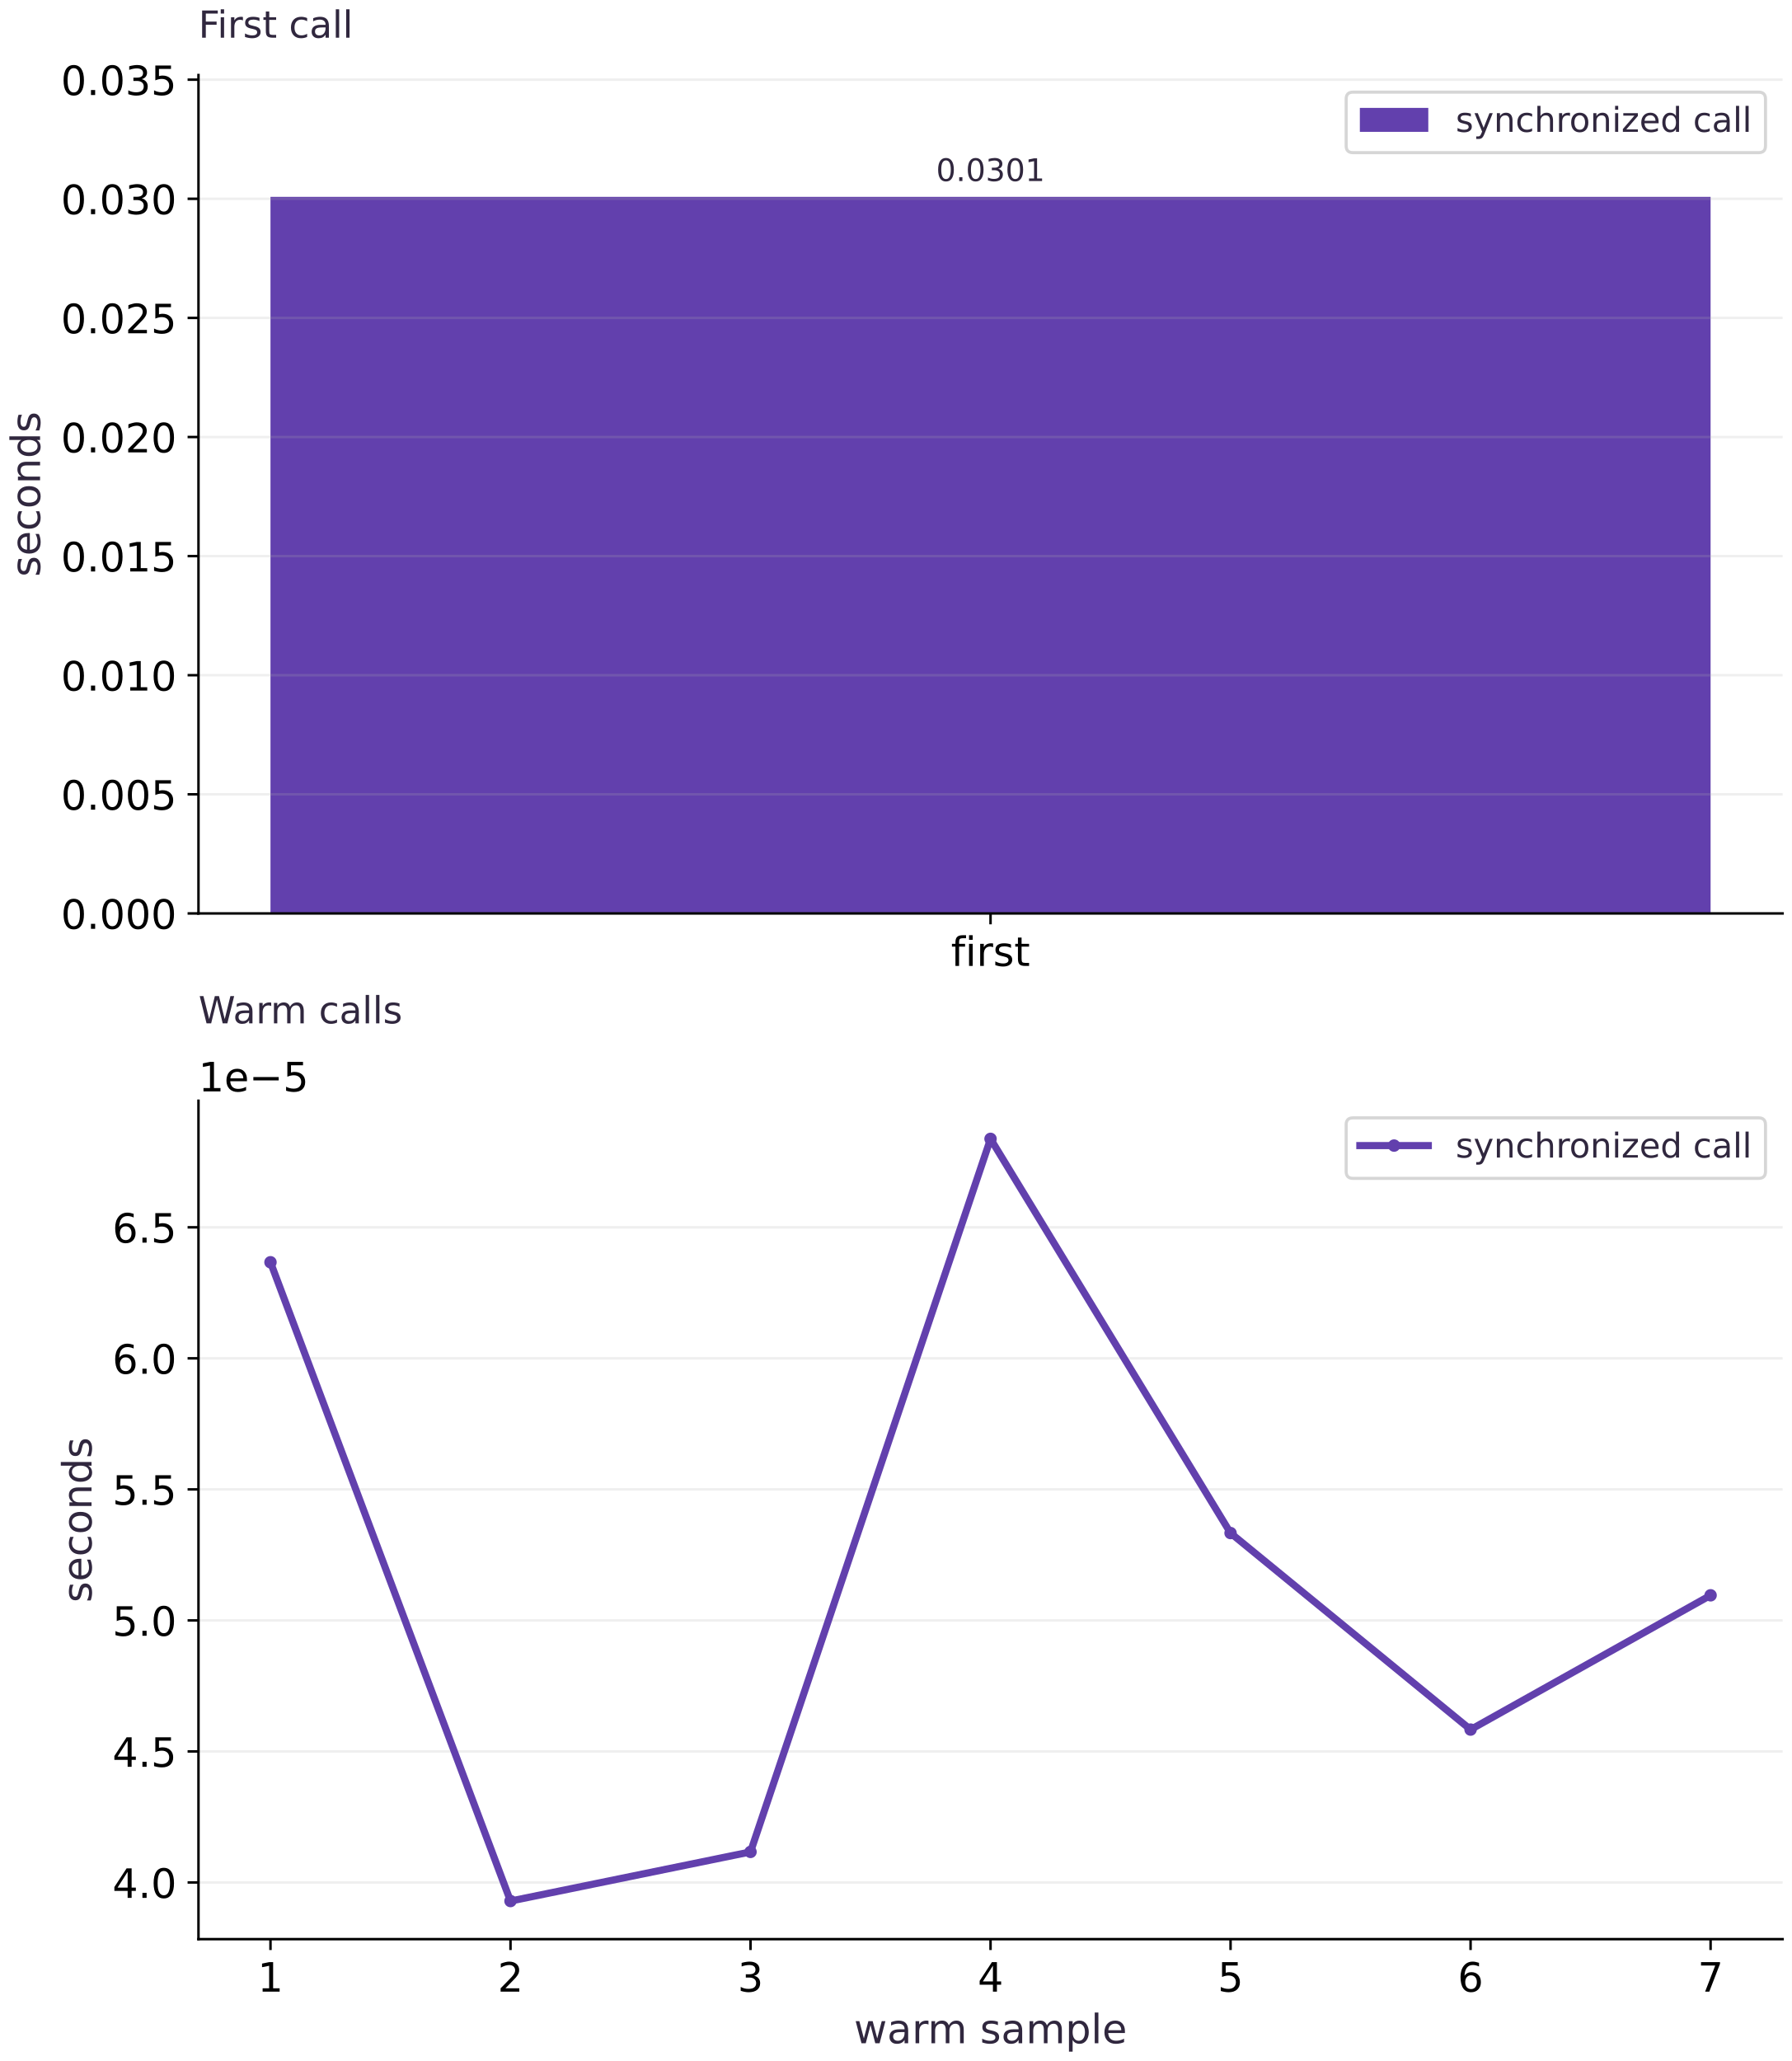
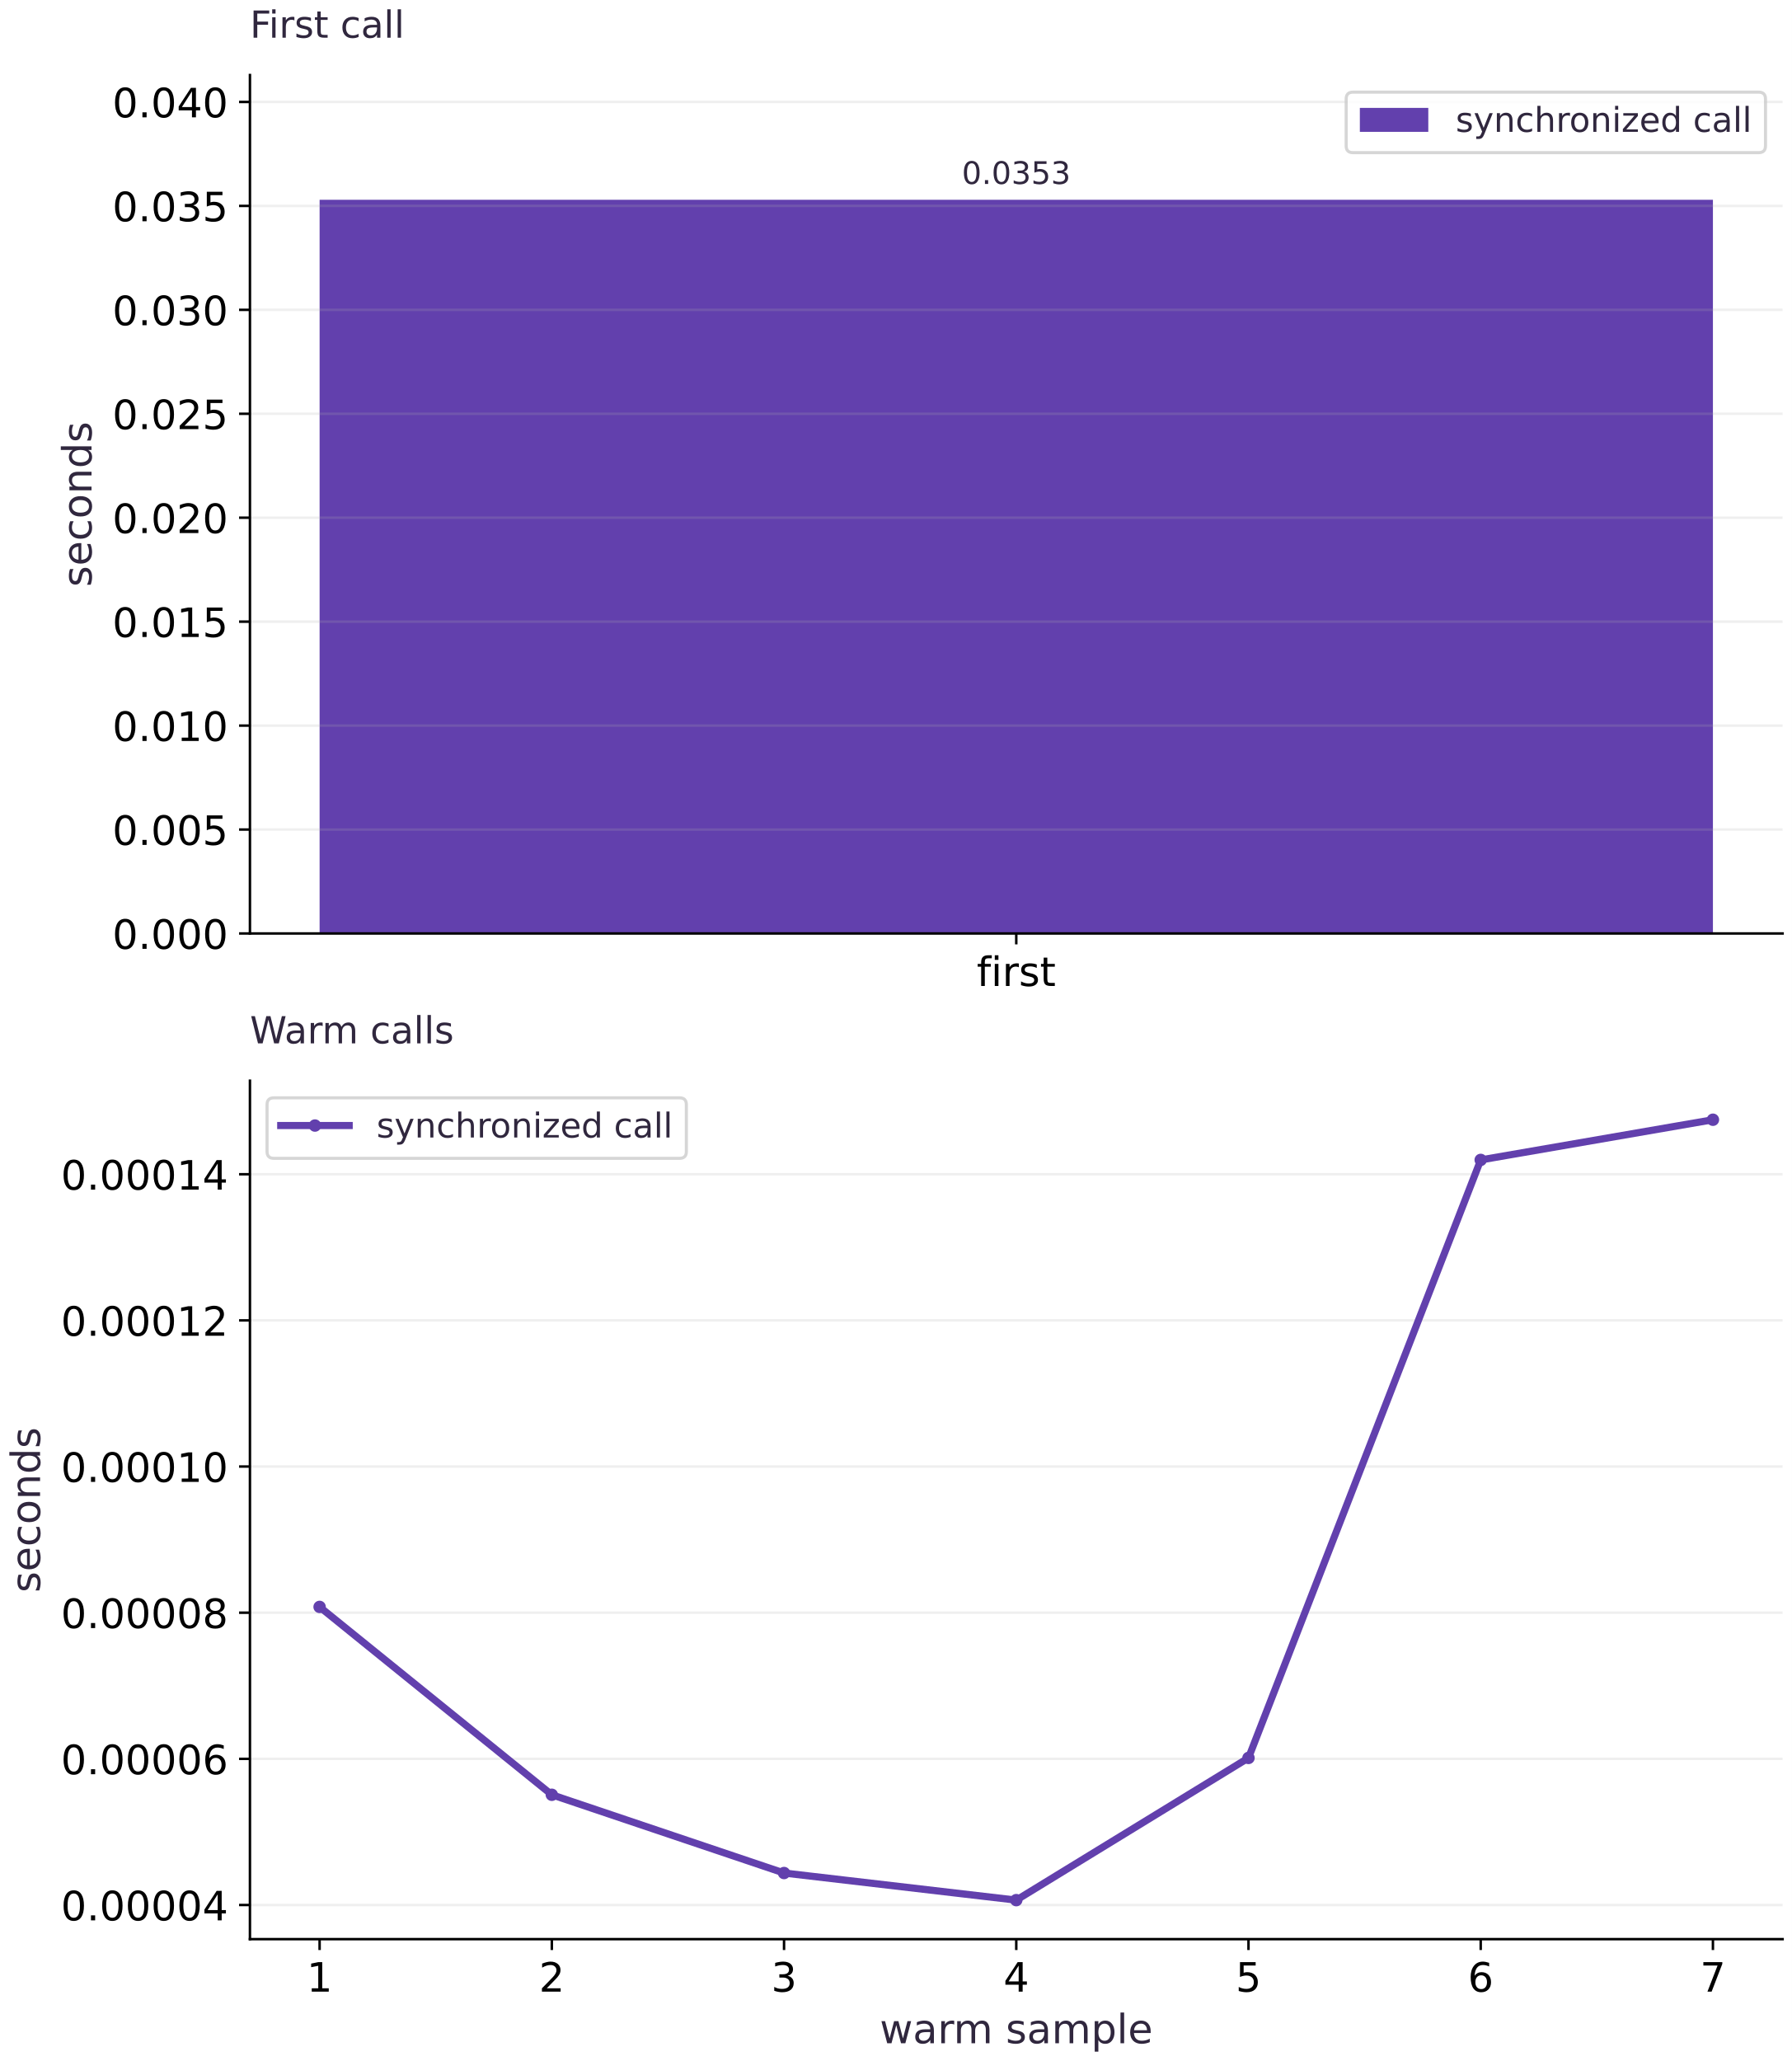
<svg xmlns="http://www.w3.org/2000/svg" xmlns:xlink="http://www.w3.org/1999/xlink" width="576pt" height="662.4pt" viewBox="0 0 576 662.4" version="1.1">
  <defs>
    <style type="text/css">*{stroke-linejoin: round; stroke-linecap: butt}</style>
  </defs>
  <g id="figure_1">
    <g id="patch_1">
      <path d="M 0 662.4 L 576 662.4 L 576 0 L 0 0 z " style="fill: #ffffff" />
    </g>
    <g id="axes_1">
      <g id="patch_2">
-         <path d="M 63.798 293.577 L 573 293.577 L 573 24.118 L 63.798 24.118 z " style="fill: #ffffff" />
+         <path d="M 80.341 300.016 L 573 300.016 L 573 24.118 L 80.341 24.118 z " style="fill: #ffffff" />
      </g>
      <g id="patch_3">
-         <path d="M 86.944 293.577 L 549.854 293.577 L 549.854 63.27 L 86.944 63.27 z " clip-path="url(#p7393f50d05)" style="fill: #6240ad" />
+         <path d="M 102.734 300.016 L 550.606 300.016 L 550.606 64.206 L 102.734 64.206 z " clip-path="url(#p1eea6fe820)" style="fill: #6240ad" />
      </g>
      <g id="matplotlib.axis_1">
        <g id="xtick_1">
          <g id="line2d_1">
            <defs>
              <path id="m041c6fa3e7" d="M 0 0 L 0 3.5 " style="stroke: #000000; stroke-width: 0.8" />
            </defs>
            <g>
-               <use xlink:href="#m041c6fa3e7" x="318.399" y="293.577" style="stroke: #000000; stroke-width: 0.8" />
+               <use xlink:href="#m041c6fa3e7" x="326.67" y="300.016" style="stroke: #000000; stroke-width: 0.8" />
            </g>
          </g>
          <g id="text_1">
-             <text style="font-size: 13px; font-family: 'DejaVu Sans'; text-anchor: middle" x="318.399" y="310.455" transform="rotate(-0 318.3991 310.4546)">first</text>
+             <text style="font-size: 13px; font-family: 'DejaVu Sans'; text-anchor: middle" x="326.67" y="316.894" transform="rotate(-0 326.6703 316.8936)">first</text>
          </g>
        </g>
      </g>
      <g id="matplotlib.axis_2">
        <g id="ytick_1">
          <g id="line2d_2">
-             <path d="M 63.798 293.577 L 573 293.577 " clip-path="url(#p7393f50d05)" style="fill: none; stroke: #b0b0b0; stroke-opacity: 0.2; stroke-width: 0.8; stroke-linecap: square" />
+             <path d="M 80.341 300.016 L 573 300.016 " clip-path="url(#p1eea6fe820)" style="fill: none; stroke: #b0b0b0; stroke-opacity: 0.2; stroke-width: 0.8; stroke-linecap: square" />
          </g>
          <g id="line2d_3">
            <defs>
              <path id="mff8e753c13" d="M 0 0 L -3.5 0 " style="stroke: #000000; stroke-width: 0.8" />
            </defs>
            <g>
-               <use xlink:href="#mff8e753c13" x="63.798" y="293.577" style="stroke: #000000; stroke-width: 0.8" />
+               <use xlink:href="#mff8e753c13" x="80.341" y="300.016" style="stroke: #000000; stroke-width: 0.8" />
            </g>
          </g>
          <g id="text_2">
-             <text style="font-size: 13px; font-family: 'DejaVu Sans'; text-anchor: end" x="56.798" y="298.516" transform="rotate(-0 56.79836 298.5157)">0.000</text>
+             <text style="font-size: 13px; font-family: 'DejaVu Sans'; text-anchor: end" x="73.341" y="304.955" transform="rotate(-0 73.34086 304.9546)">0.000</text>
          </g>
        </g>
        <g id="ytick_2">
          <g id="line2d_4">
-             <path d="M 63.798 255.295 L 573 255.295 " clip-path="url(#p7393f50d05)" style="fill: none; stroke: #b0b0b0; stroke-opacity: 0.2; stroke-width: 0.8; stroke-linecap: square" />
+             <path d="M 80.341 266.61 L 573 266.61 " clip-path="url(#p1eea6fe820)" style="fill: none; stroke: #b0b0b0; stroke-opacity: 0.2; stroke-width: 0.8; stroke-linecap: square" />
          </g>
          <g id="line2d_5">
            <g>
-               <use xlink:href="#mff8e753c13" x="63.798" y="255.295" style="stroke: #000000; stroke-width: 0.8" />
+               <use xlink:href="#mff8e753c13" x="80.341" y="266.61" style="stroke: #000000; stroke-width: 0.8" />
            </g>
          </g>
          <g id="text_3">
-             <text style="font-size: 13px; font-family: 'DejaVu Sans'; text-anchor: end" x="56.798" y="260.234" transform="rotate(-0 56.79836 260.2345)">0.005</text>
+             <text style="font-size: 13px; font-family: 'DejaVu Sans'; text-anchor: end" x="73.341" y="271.549" transform="rotate(-0 73.34086 271.5486)">0.005</text>
          </g>
        </g>
        <g id="ytick_3">
          <g id="line2d_6">
-             <path d="M 63.798 217.014 L 573 217.014 " clip-path="url(#p7393f50d05)" style="fill: none; stroke: #b0b0b0; stroke-opacity: 0.2; stroke-width: 0.8; stroke-linecap: square" />
+             <path d="M 80.341 233.204 L 573 233.204 " clip-path="url(#p1eea6fe820)" style="fill: none; stroke: #b0b0b0; stroke-opacity: 0.2; stroke-width: 0.8; stroke-linecap: square" />
          </g>
          <g id="line2d_7">
            <g>
-               <use xlink:href="#mff8e753c13" x="63.798" y="217.014" style="stroke: #000000; stroke-width: 0.8" />
+               <use xlink:href="#mff8e753c13" x="80.341" y="233.204" style="stroke: #000000; stroke-width: 0.8" />
            </g>
          </g>
          <g id="text_4">
-             <text style="font-size: 13px; font-family: 'DejaVu Sans'; text-anchor: end" x="56.798" y="221.953" transform="rotate(-0 56.79836 221.9533)">0.010</text>
+             <text style="font-size: 13px; font-family: 'DejaVu Sans'; text-anchor: end" x="73.341" y="238.143" transform="rotate(-0 73.34086 238.1426)">0.010</text>
          </g>
        </g>
        <g id="ytick_4">
          <g id="line2d_8">
-             <path d="M 63.798 178.733 L 573 178.733 " clip-path="url(#p7393f50d05)" style="fill: none; stroke: #b0b0b0; stroke-opacity: 0.2; stroke-width: 0.8; stroke-linecap: square" />
+             <path d="M 80.341 199.798 L 573 199.798 " clip-path="url(#p1eea6fe820)" style="fill: none; stroke: #b0b0b0; stroke-opacity: 0.2; stroke-width: 0.8; stroke-linecap: square" />
          </g>
          <g id="line2d_9">
            <g>
-               <use xlink:href="#mff8e753c13" x="63.798" y="178.733" style="stroke: #000000; stroke-width: 0.8" />
+               <use xlink:href="#mff8e753c13" x="80.341" y="199.798" style="stroke: #000000; stroke-width: 0.8" />
            </g>
          </g>
          <g id="text_5">
-             <text style="font-size: 13px; font-family: 'DejaVu Sans'; text-anchor: end" x="56.798" y="183.672" transform="rotate(-0 56.79836 183.6721)">0.015</text>
+             <text style="font-size: 13px; font-family: 'DejaVu Sans'; text-anchor: end" x="73.341" y="204.737" transform="rotate(-0 73.34086 204.7366)">0.015</text>
          </g>
        </g>
        <g id="ytick_5">
          <g id="line2d_10">
-             <path d="M 63.798 140.452 L 573 140.452 " clip-path="url(#p7393f50d05)" style="fill: none; stroke: #b0b0b0; stroke-opacity: 0.2; stroke-width: 0.8; stroke-linecap: square" />
+             <path d="M 80.341 166.392 L 573 166.392 " clip-path="url(#p1eea6fe820)" style="fill: none; stroke: #b0b0b0; stroke-opacity: 0.2; stroke-width: 0.8; stroke-linecap: square" />
          </g>
          <g id="line2d_11">
            <g>
-               <use xlink:href="#mff8e753c13" x="63.798" y="140.452" style="stroke: #000000; stroke-width: 0.8" />
+               <use xlink:href="#mff8e753c13" x="80.341" y="166.392" style="stroke: #000000; stroke-width: 0.8" />
            </g>
          </g>
          <g id="text_6">
-             <text style="font-size: 13px; font-family: 'DejaVu Sans'; text-anchor: end" x="56.798" y="145.391" transform="rotate(-0 56.79836 145.391)">0.020</text>
+             <text style="font-size: 13px; font-family: 'DejaVu Sans'; text-anchor: end" x="73.341" y="171.331" transform="rotate(-0 73.34086 171.3306)">0.020</text>
          </g>
        </g>
        <g id="ytick_6">
          <g id="line2d_12">
-             <path d="M 63.798 102.171 L 573 102.171 " clip-path="url(#p7393f50d05)" style="fill: none; stroke: #b0b0b0; stroke-opacity: 0.2; stroke-width: 0.8; stroke-linecap: square" />
+             <path d="M 80.341 132.986 L 573 132.986 " clip-path="url(#p1eea6fe820)" style="fill: none; stroke: #b0b0b0; stroke-opacity: 0.2; stroke-width: 0.8; stroke-linecap: square" />
          </g>
          <g id="line2d_13">
            <g>
-               <use xlink:href="#mff8e753c13" x="63.798" y="102.171" style="stroke: #000000; stroke-width: 0.8" />
+               <use xlink:href="#mff8e753c13" x="80.341" y="132.986" style="stroke: #000000; stroke-width: 0.8" />
            </g>
          </g>
          <g id="text_7">
-             <text style="font-size: 13px; font-family: 'DejaVu Sans'; text-anchor: end" x="56.798" y="107.11" transform="rotate(-0 56.79836 107.1098)">0.025</text>
+             <text style="font-size: 13px; font-family: 'DejaVu Sans'; text-anchor: end" x="73.341" y="137.925" transform="rotate(-0 73.34086 137.9246)">0.025</text>
          </g>
        </g>
        <g id="ytick_7">
          <g id="line2d_14">
-             <path d="M 63.798 63.89 L 573 63.89 " clip-path="url(#p7393f50d05)" style="fill: none; stroke: #b0b0b0; stroke-opacity: 0.2; stroke-width: 0.8; stroke-linecap: square" />
+             <path d="M 80.341 99.58 L 573 99.58 " clip-path="url(#p1eea6fe820)" style="fill: none; stroke: #b0b0b0; stroke-opacity: 0.2; stroke-width: 0.8; stroke-linecap: square" />
          </g>
          <g id="line2d_15">
            <g>
-               <use xlink:href="#mff8e753c13" x="63.798" y="63.89" style="stroke: #000000; stroke-width: 0.8" />
+               <use xlink:href="#mff8e753c13" x="80.341" y="99.58" style="stroke: #000000; stroke-width: 0.8" />
            </g>
          </g>
          <g id="text_8">
-             <text style="font-size: 13px; font-family: 'DejaVu Sans'; text-anchor: end" x="56.798" y="68.829" transform="rotate(-0 56.79836 68.82861)">0.030</text>
+             <text style="font-size: 13px; font-family: 'DejaVu Sans'; text-anchor: end" x="73.341" y="104.519" transform="rotate(-0 73.34086 104.5186)">0.030</text>
          </g>
        </g>
        <g id="ytick_8">
          <g id="line2d_16">
-             <path d="M 63.798 25.608 L 573 25.608 " clip-path="url(#p7393f50d05)" style="fill: none; stroke: #b0b0b0; stroke-opacity: 0.2; stroke-width: 0.8; stroke-linecap: square" />
+             <path d="M 80.341 66.174 L 573 66.174 " clip-path="url(#p1eea6fe820)" style="fill: none; stroke: #b0b0b0; stroke-opacity: 0.2; stroke-width: 0.8; stroke-linecap: square" />
          </g>
          <g id="line2d_17">
            <g>
-               <use xlink:href="#mff8e753c13" x="63.798" y="25.608" style="stroke: #000000; stroke-width: 0.8" />
+               <use xlink:href="#mff8e753c13" x="80.341" y="66.174" style="stroke: #000000; stroke-width: 0.8" />
            </g>
          </g>
          <g id="text_9">
-             <text style="font-size: 13px; font-family: 'DejaVu Sans'; text-anchor: end" x="56.798" y="30.547" transform="rotate(-0 56.79836 30.54743)">0.035</text>
-           </g>
-         </g>
-         <g id="text_10">
-           <text style="font-size: 13px; font-family: 'DejaVu Sans'; text-anchor: middle; fill: #30273e" x="12.878" y="158.848" transform="rotate(-90 12.87821 158.8475)">seconds</text>
+             <text style="font-size: 13px; font-family: 'DejaVu Sans'; text-anchor: end" x="73.341" y="71.113" transform="rotate(-0 73.34086 71.11261)">0.035</text>
+           </g>
+         </g>
+         <g id="ytick_9">
+           <g id="line2d_18">
+             <path d="M 80.341 32.768 L 573 32.768 " clip-path="url(#p1eea6fe820)" style="fill: none; stroke: #b0b0b0; stroke-opacity: 0.2; stroke-width: 0.8; stroke-linecap: square" />
+           </g>
+           <g id="line2d_19">
+             <g>
+               <use xlink:href="#mff8e753c13" x="80.341" y="32.768" style="stroke: #000000; stroke-width: 0.8" />
+             </g>
+           </g>
+           <g id="text_10">
+             <text style="font-size: 13px; font-family: 'DejaVu Sans'; text-anchor: end" x="73.341" y="37.707" transform="rotate(-0 73.34086 37.7066)">0.040</text>
+           </g>
+         </g>
+         <g id="text_11">
+           <text style="font-size: 13px; font-family: 'DejaVu Sans'; text-anchor: middle; fill: #30273e" x="29.421" y="162.067" transform="rotate(-90 29.42071 162.067)">seconds</text>
        </g>
      </g>
      <g id="patch_4">
-         <path d="M 63.798 293.577 L 63.798 24.118 " style="fill: none; stroke: #000000; stroke-width: 0.8; stroke-linejoin: miter; stroke-linecap: square" />
+         <path d="M 80.341 300.016 L 80.341 24.118 " style="fill: none; stroke: #000000; stroke-width: 0.8; stroke-linejoin: miter; stroke-linecap: square" />
      </g>
      <g id="patch_5">
-         <path d="M 63.798 293.577 L 573 293.577 " style="fill: none; stroke: #000000; stroke-width: 0.8; stroke-linejoin: miter; stroke-linecap: square" />
-       </g>
-       <g id="text_11">
-         <text style="font-size: 10px; font-family: 'DejaVu Sans'; text-anchor: middle; fill: #30273e" x="318.399" y="58.191" transform="rotate(-0 318.3991 58.19074)">0.0301</text>
+         <path d="M 80.341 300.016 L 573 300.016 " style="fill: none; stroke: #000000; stroke-width: 0.8; stroke-linejoin: miter; stroke-linecap: square" />
      </g>
      <g id="text_12">
-         <text style="font-size: 12px; font-family: 'DejaVu Sans'; text-anchor: start; fill: #30273e" x="63.798" y="12.118" transform="rotate(-0 63.79836 12.11837)">First call</text>
+         <text style="font-size: 10px; font-family: 'DejaVu Sans'; text-anchor: middle; fill: #30273e" x="326.67" y="59.126" transform="rotate(-0 326.6703 59.12632)">0.0353</text>
+       </g>
+       <g id="text_13">
+         <text style="font-size: 12px; font-family: 'DejaVu Sans'; text-anchor: start; fill: #30273e" x="80.341" y="12.118" transform="rotate(-0 80.34086 12.11837)">First call</text>
      </g>
      <g id="legend_1">
        <g id="patch_6">
          <path d="M 434.914 49.064 L 565.3 49.064 Q 567.5 49.064 567.5 46.864 L 567.5 31.818 Q 567.5 29.618 565.3 29.618 L 434.914 29.618 Q 432.714 29.618 432.714 31.818 L 432.714 46.864 Q 432.714 49.064 434.914 49.064 z " style="fill: #ffffff; opacity: 0.8; stroke: #cccccc; stroke-linejoin: miter" />
        </g>
        <g id="patch_7">
          <path d="M 437.114 42.377 L 459.114 42.377 L 459.114 34.677 L 437.114 34.677 z " style="fill: #6240ad" />
        </g>
-         <g id="text_13">
+         <g id="text_14">
          <text style="font-size: 11px; font-family: 'DejaVu Sans'; text-anchor: start; fill: #30273e" x="467.914" y="42.377" transform="rotate(-0 467.9137 42.37665)">synchronized call</text>
        </g>
      </g>
    </g>
    <g id="axes_2">
      <g id="patch_8">
-         <path d="M 63.798 623.237 L 573 623.237 L 573 353.778 L 63.798 353.778 z " style="fill: #ffffff" />
+         <path d="M 80.341 623.237 L 573 623.237 L 573 347.339 L 80.341 347.339 z " style="fill: #ffffff" />
      </g>
      <g id="matplotlib.axis_3">
        <g id="xtick_2">
-           <g id="line2d_18">
-             <g>
-               <use xlink:href="#m041c6fa3e7" x="86.944" y="623.237" style="stroke: #000000; stroke-width: 0.8" />
-             </g>
-           </g>
-           <g id="text_14">
-             <text style="font-size: 13px; font-family: 'DejaVu Sans'; text-anchor: middle" x="86.944" y="640.115" transform="rotate(-0 86.94388 640.1146)">1</text>
+           <g id="line2d_20">
+             <g>
+               <use xlink:href="#m041c6fa3e7" x="102.734" y="623.237" style="stroke: #000000; stroke-width: 0.8" />
+             </g>
+           </g>
+           <g id="text_15">
+             <text style="font-size: 13px; font-family: 'DejaVu Sans'; text-anchor: middle" x="102.734" y="640.115" transform="rotate(-0 102.7345 640.1146)">1</text>
          </g>
        </g>
        <g id="xtick_3">
-           <g id="line2d_19">
-             <g>
-               <use xlink:href="#m041c6fa3e7" x="164.096" y="623.237" style="stroke: #000000; stroke-width: 0.8" />
-             </g>
-           </g>
-           <g id="text_15">
-             <text style="font-size: 13px; font-family: 'DejaVu Sans'; text-anchor: middle" x="164.096" y="640.115" transform="rotate(-0 164.0956 640.1146)">2</text>
+           <g id="line2d_21">
+             <g>
+               <use xlink:href="#m041c6fa3e7" x="177.38" y="623.237" style="stroke: #000000; stroke-width: 0.8" />
+             </g>
+           </g>
+           <g id="text_16">
+             <text style="font-size: 13px; font-family: 'DejaVu Sans'; text-anchor: middle" x="177.38" y="640.115" transform="rotate(-0 177.3797 640.1146)">2</text>
          </g>
        </g>
        <g id="xtick_4">
-           <g id="line2d_20">
-             <g>
-               <use xlink:href="#m041c6fa3e7" x="241.247" y="623.237" style="stroke: #000000; stroke-width: 0.8" />
-             </g>
-           </g>
-           <g id="text_16">
-             <text style="font-size: 13px; font-family: 'DejaVu Sans'; text-anchor: middle" x="241.247" y="640.115" transform="rotate(-0 241.2473 640.1146)">3</text>
+           <g id="line2d_22">
+             <g>
+               <use xlink:href="#m041c6fa3e7" x="252.025" y="623.237" style="stroke: #000000; stroke-width: 0.8" />
+             </g>
+           </g>
+           <g id="text_17">
+             <text style="font-size: 13px; font-family: 'DejaVu Sans'; text-anchor: middle" x="252.025" y="640.115" transform="rotate(-0 252.025 640.1146)">3</text>
          </g>
        </g>
        <g id="xtick_5">
-           <g id="line2d_21">
-             <g>
-               <use xlink:href="#m041c6fa3e7" x="318.399" y="623.237" style="stroke: #000000; stroke-width: 0.8" />
-             </g>
-           </g>
-           <g id="text_17">
-             <text style="font-size: 13px; font-family: 'DejaVu Sans'; text-anchor: middle" x="318.399" y="640.115" transform="rotate(-0 318.3991 640.1146)">4</text>
+           <g id="line2d_23">
+             <g>
+               <use xlink:href="#m041c6fa3e7" x="326.67" y="623.237" style="stroke: #000000; stroke-width: 0.8" />
+             </g>
+           </g>
+           <g id="text_18">
+             <text style="font-size: 13px; font-family: 'DejaVu Sans'; text-anchor: middle" x="326.67" y="640.115" transform="rotate(-0 326.6703 640.1146)">4</text>
          </g>
        </g>
        <g id="xtick_6">
-           <g id="line2d_22">
-             <g>
-               <use xlink:href="#m041c6fa3e7" x="395.551" y="623.237" style="stroke: #000000; stroke-width: 0.8" />
-             </g>
-           </g>
-           <g id="text_18">
-             <text style="font-size: 13px; font-family: 'DejaVu Sans'; text-anchor: middle" x="395.551" y="640.115" transform="rotate(-0 395.5508 640.1146)">5</text>
+           <g id="line2d_24">
+             <g>
+               <use xlink:href="#m041c6fa3e7" x="401.316" y="623.237" style="stroke: #000000; stroke-width: 0.8" />
+             </g>
+           </g>
+           <g id="text_19">
+             <text style="font-size: 13px; font-family: 'DejaVu Sans'; text-anchor: middle" x="401.316" y="640.115" transform="rotate(-0 401.3156 640.1146)">5</text>
          </g>
        </g>
        <g id="xtick_7">
-           <g id="line2d_23">
-             <g>
-               <use xlink:href="#m041c6fa3e7" x="472.703" y="623.237" style="stroke: #000000; stroke-width: 0.8" />
-             </g>
-           </g>
-           <g id="text_19">
-             <text style="font-size: 13px; font-family: 'DejaVu Sans'; text-anchor: middle" x="472.703" y="640.115" transform="rotate(-0 472.7025 640.1146)">6</text>
+           <g id="line2d_25">
+             <g>
+               <use xlink:href="#m041c6fa3e7" x="475.961" y="623.237" style="stroke: #000000; stroke-width: 0.8" />
+             </g>
+           </g>
+           <g id="text_20">
+             <text style="font-size: 13px; font-family: 'DejaVu Sans'; text-anchor: middle" x="475.961" y="640.115" transform="rotate(-0 475.9609 640.1146)">6</text>
          </g>
        </g>
        <g id="xtick_8">
-           <g id="line2d_24">
-             <g>
-               <use xlink:href="#m041c6fa3e7" x="549.854" y="623.237" style="stroke: #000000; stroke-width: 0.8" />
-             </g>
-           </g>
-           <g id="text_20">
-             <text style="font-size: 13px; font-family: 'DejaVu Sans'; text-anchor: middle" x="549.854" y="640.115" transform="rotate(-0 549.8542 640.1146)">7</text>
-           </g>
-         </g>
-         <g id="text_21">
-           <text style="font-size: 13px; font-family: 'DejaVu Sans'; text-anchor: middle; fill: #30273e" x="318.399" y="656.696" transform="rotate(-0 318.3991 656.6962)">warm sample</text>
+           <g id="line2d_26">
+             <g>
+               <use xlink:href="#m041c6fa3e7" x="550.606" y="623.237" style="stroke: #000000; stroke-width: 0.8" />
+             </g>
+           </g>
+           <g id="text_21">
+             <text style="font-size: 13px; font-family: 'DejaVu Sans'; text-anchor: middle" x="550.606" y="640.115" transform="rotate(-0 550.6062 640.1146)">7</text>
+           </g>
+         </g>
+         <g id="text_22">
+           <text style="font-size: 13px; font-family: 'DejaVu Sans'; text-anchor: middle; fill: #30273e" x="326.67" y="656.696" transform="rotate(-0 326.6703 656.6962)">warm sample</text>
        </g>
      </g>
      <g id="matplotlib.axis_4">
-         <g id="ytick_9">
-           <g id="line2d_25">
-             <path d="M 63.798 605.025 L 573 605.025 " clip-path="url(#p0079eaa83b)" style="fill: none; stroke: #b0b0b0; stroke-opacity: 0.2; stroke-width: 0.8; stroke-linecap: square" />
-           </g>
-           <g id="line2d_26">
-             <g>
-               <use xlink:href="#mff8e753c13" x="63.798" y="605.025" style="stroke: #000000; stroke-width: 0.8" />
-             </g>
-           </g>
-           <g id="text_22">
-             <text style="font-size: 13px; font-family: 'DejaVu Sans'; text-anchor: end" x="56.798" y="609.964" transform="rotate(-0 56.79836 609.9644)">4.0</text>
-           </g>
-         </g>
        <g id="ytick_10">
          <g id="line2d_27">
-             <path d="M 63.798 562.911 L 573 562.911 " clip-path="url(#p0079eaa83b)" style="fill: none; stroke: #b0b0b0; stroke-opacity: 0.2; stroke-width: 0.8; stroke-linecap: square" />
+             <path d="M 80.341 612.262 L 573 612.262 " clip-path="url(#p34ad053ebf)" style="fill: none; stroke: #b0b0b0; stroke-opacity: 0.2; stroke-width: 0.8; stroke-linecap: square" />
          </g>
          <g id="line2d_28">
            <g>
-               <use xlink:href="#mff8e753c13" x="63.798" y="562.911" style="stroke: #000000; stroke-width: 0.8" />
+               <use xlink:href="#mff8e753c13" x="80.341" y="612.262" style="stroke: #000000; stroke-width: 0.8" />
            </g>
          </g>
          <g id="text_23">
-             <text style="font-size: 13px; font-family: 'DejaVu Sans'; text-anchor: end" x="56.798" y="567.85" transform="rotate(-0 56.79836 567.8499)">4.5</text>
+             <text style="font-size: 13px; font-family: 'DejaVu Sans'; text-anchor: end" x="73.341" y="617.201" transform="rotate(-0 73.34086 617.2006)">0.00004</text>
          </g>
        </g>
        <g id="ytick_11">
          <g id="line2d_29">
-             <path d="M 63.798 520.796 L 573 520.796 " clip-path="url(#p0079eaa83b)" style="fill: none; stroke: #b0b0b0; stroke-opacity: 0.2; stroke-width: 0.8; stroke-linecap: square" />
+             <path d="M 80.341 565.288 L 573 565.288 " clip-path="url(#p34ad053ebf)" style="fill: none; stroke: #b0b0b0; stroke-opacity: 0.2; stroke-width: 0.8; stroke-linecap: square" />
          </g>
          <g id="line2d_30">
            <g>
-               <use xlink:href="#mff8e753c13" x="63.798" y="520.796" style="stroke: #000000; stroke-width: 0.8" />
+               <use xlink:href="#mff8e753c13" x="80.341" y="565.288" style="stroke: #000000; stroke-width: 0.8" />
            </g>
          </g>
          <g id="text_24">
-             <text style="font-size: 13px; font-family: 'DejaVu Sans'; text-anchor: end" x="56.798" y="525.735" transform="rotate(-0 56.79836 525.7354)">5.0</text>
+             <text style="font-size: 13px; font-family: 'DejaVu Sans'; text-anchor: end" x="73.341" y="570.227" transform="rotate(-0 73.34086 570.2274)">0.00006</text>
          </g>
        </g>
        <g id="ytick_12">
          <g id="line2d_31">
-             <path d="M 63.798 478.682 L 573 478.682 " clip-path="url(#p0079eaa83b)" style="fill: none; stroke: #b0b0b0; stroke-opacity: 0.2; stroke-width: 0.8; stroke-linecap: square" />
+             <path d="M 80.341 518.315 L 573 518.315 " clip-path="url(#p34ad053ebf)" style="fill: none; stroke: #b0b0b0; stroke-opacity: 0.2; stroke-width: 0.8; stroke-linecap: square" />
          </g>
          <g id="line2d_32">
            <g>
-               <use xlink:href="#mff8e753c13" x="63.798" y="478.682" style="stroke: #000000; stroke-width: 0.8" />
+               <use xlink:href="#mff8e753c13" x="80.341" y="518.315" style="stroke: #000000; stroke-width: 0.8" />
            </g>
          </g>
          <g id="text_25">
-             <text style="font-size: 13px; font-family: 'DejaVu Sans'; text-anchor: end" x="56.798" y="483.621" transform="rotate(-0 56.79836 483.6209)">5.5</text>
+             <text style="font-size: 13px; font-family: 'DejaVu Sans'; text-anchor: end" x="73.341" y="523.254" transform="rotate(-0 73.34086 523.2542)">0.00008</text>
          </g>
        </g>
        <g id="ytick_13">
          <g id="line2d_33">
-             <path d="M 63.798 436.567 L 573 436.567 " clip-path="url(#p0079eaa83b)" style="fill: none; stroke: #b0b0b0; stroke-opacity: 0.2; stroke-width: 0.8; stroke-linecap: square" />
+             <path d="M 80.341 471.342 L 573 471.342 " clip-path="url(#p34ad053ebf)" style="fill: none; stroke: #b0b0b0; stroke-opacity: 0.2; stroke-width: 0.8; stroke-linecap: square" />
          </g>
          <g id="line2d_34">
            <g>
-               <use xlink:href="#mff8e753c13" x="63.798" y="436.567" style="stroke: #000000; stroke-width: 0.8" />
+               <use xlink:href="#mff8e753c13" x="80.341" y="471.342" style="stroke: #000000; stroke-width: 0.8" />
            </g>
          </g>
          <g id="text_26">
-             <text style="font-size: 13px; font-family: 'DejaVu Sans'; text-anchor: end" x="56.798" y="441.506" transform="rotate(-0 56.79836 441.5064)">6.0</text>
+             <text style="font-size: 13px; font-family: 'DejaVu Sans'; text-anchor: end" x="73.341" y="476.281" transform="rotate(-0 73.34086 476.2811)">0.00010</text>
          </g>
        </g>
        <g id="ytick_14">
          <g id="line2d_35">
-             <path d="M 63.798 394.453 L 573 394.453 " clip-path="url(#p0079eaa83b)" style="fill: none; stroke: #b0b0b0; stroke-opacity: 0.2; stroke-width: 0.8; stroke-linecap: square" />
+             <path d="M 80.341 424.369 L 573 424.369 " clip-path="url(#p34ad053ebf)" style="fill: none; stroke: #b0b0b0; stroke-opacity: 0.2; stroke-width: 0.8; stroke-linecap: square" />
          </g>
          <g id="line2d_36">
            <g>
-               <use xlink:href="#mff8e753c13" x="63.798" y="394.453" style="stroke: #000000; stroke-width: 0.8" />
+               <use xlink:href="#mff8e753c13" x="80.341" y="424.369" style="stroke: #000000; stroke-width: 0.8" />
            </g>
          </g>
          <g id="text_27">
-             <text style="font-size: 13px; font-family: 'DejaVu Sans'; text-anchor: end" x="56.798" y="399.392" transform="rotate(-0 56.79836 399.3919)">6.5</text>
-           </g>
-         </g>
-         <g id="text_28">
-           <text style="font-size: 13px; font-family: 'DejaVu Sans'; text-anchor: middle; fill: #30273e" x="29.421" y="488.507" transform="rotate(-90 29.42071 488.5075)">seconds</text>
+             <text style="font-size: 13px; font-family: 'DejaVu Sans'; text-anchor: end" x="73.341" y="429.308" transform="rotate(-0 73.34086 429.3079)">0.00012</text>
+           </g>
+         </g>
+         <g id="ytick_15">
+           <g id="line2d_37">
+             <path d="M 80.341 377.396 L 573 377.396 " clip-path="url(#p34ad053ebf)" style="fill: none; stroke: #b0b0b0; stroke-opacity: 0.2; stroke-width: 0.8; stroke-linecap: square" />
+           </g>
+           <g id="line2d_38">
+             <g>
+               <use xlink:href="#mff8e753c13" x="80.341" y="377.396" style="stroke: #000000; stroke-width: 0.8" />
+             </g>
+           </g>
+           <g id="text_28">
+             <text style="font-size: 13px; font-family: 'DejaVu Sans'; text-anchor: end" x="73.341" y="382.335" transform="rotate(-0 73.34086 382.3347)">0.00014</text>
+           </g>
        </g>
        <g id="text_29">
-           <text style="font-size: 13px; font-family: 'DejaVu Sans'; text-anchor: start" x="63.798" y="350.778" transform="rotate(-0 63.79836 350.7783)">1e−5</text>
-         </g>
-       </g>
-       <g id="line2d_37">
-         <path d="M 86.944 405.688 L 164.096 610.989 L 241.247 595.198 L 318.399 366.026 L 395.551 492.722 L 472.703 555.885 L 549.854 512.729 " clip-path="url(#p0079eaa83b)" style="fill: none; stroke: #6240ad; stroke-width: 2.3; stroke-linecap: square" />
+           <text style="font-size: 13px; font-family: 'DejaVu Sans'; text-anchor: middle; fill: #30273e" x="12.878" y="485.288" transform="rotate(-90 12.87821 485.288)">seconds</text>
+         </g>
+       </g>
+       <g id="line2d_39">
+         <path d="M 102.734 516.456 L 177.38 576.838 L 252.025 601.987 L 326.67 610.696 L 401.316 564.994 L 475.961 372.795 L 550.606 359.88 " clip-path="url(#p34ad053ebf)" style="fill: none; stroke: #6240ad; stroke-width: 2.3; stroke-linecap: square" />
        <defs>
          <path id="mcfde3ba6a9" d="M 0 1.5 C 0.398 1.5 0.779 1.342 1.061 1.061 C 1.342 0.779 1.5 0.398 1.5 0 C 1.5 -0.398 1.342 -0.779 1.061 -1.061 C 0.779 -1.342 0.398 -1.5 0 -1.5 C -0.398 -1.5 -0.779 -1.342 -1.061 -1.061 C -1.342 -0.779 -1.5 -0.398 -1.5 0 C -1.5 0.398 -1.342 0.779 -1.061 1.061 C -0.779 1.342 -0.398 1.5 0 1.5 z " style="stroke: #6240ad" />
        </defs>
-         <g clip-path="url(#p0079eaa83b)">
-           <use xlink:href="#mcfde3ba6a9" x="86.944" y="405.688" style="fill: #6240ad; stroke: #6240ad" />
-           <use xlink:href="#mcfde3ba6a9" x="164.096" y="610.989" style="fill: #6240ad; stroke: #6240ad" />
-           <use xlink:href="#mcfde3ba6a9" x="241.247" y="595.198" style="fill: #6240ad; stroke: #6240ad" />
-           <use xlink:href="#mcfde3ba6a9" x="318.399" y="366.026" style="fill: #6240ad; stroke: #6240ad" />
-           <use xlink:href="#mcfde3ba6a9" x="395.551" y="492.722" style="fill: #6240ad; stroke: #6240ad" />
-           <use xlink:href="#mcfde3ba6a9" x="472.703" y="555.885" style="fill: #6240ad; stroke: #6240ad" />
-           <use xlink:href="#mcfde3ba6a9" x="549.854" y="512.729" style="fill: #6240ad; stroke: #6240ad" />
+         <g clip-path="url(#p34ad053ebf)">
+           <use xlink:href="#mcfde3ba6a9" x="102.734" y="516.456" style="fill: #6240ad; stroke: #6240ad" />
+           <use xlink:href="#mcfde3ba6a9" x="177.38" y="576.838" style="fill: #6240ad; stroke: #6240ad" />
+           <use xlink:href="#mcfde3ba6a9" x="252.025" y="601.987" style="fill: #6240ad; stroke: #6240ad" />
+           <use xlink:href="#mcfde3ba6a9" x="326.67" y="610.696" style="fill: #6240ad; stroke: #6240ad" />
+           <use xlink:href="#mcfde3ba6a9" x="401.316" y="564.994" style="fill: #6240ad; stroke: #6240ad" />
+           <use xlink:href="#mcfde3ba6a9" x="475.961" y="372.795" style="fill: #6240ad; stroke: #6240ad" />
+           <use xlink:href="#mcfde3ba6a9" x="550.606" y="359.88" style="fill: #6240ad; stroke: #6240ad" />
        </g>
      </g>
      <g id="patch_9">
-         <path d="M 63.798 623.237 L 63.798 353.778 " style="fill: none; stroke: #000000; stroke-width: 0.8; stroke-linejoin: miter; stroke-linecap: square" />
+         <path d="M 80.341 623.237 L 80.341 347.339 " style="fill: none; stroke: #000000; stroke-width: 0.8; stroke-linejoin: miter; stroke-linecap: square" />
      </g>
      <g id="patch_10">
-         <path d="M 63.798 623.237 L 573 623.237 " style="fill: none; stroke: #000000; stroke-width: 0.8; stroke-linejoin: miter; stroke-linecap: square" />
+         <path d="M 80.341 623.237 L 573 623.237 " style="fill: none; stroke: #000000; stroke-width: 0.8; stroke-linejoin: miter; stroke-linecap: square" />
      </g>
      <g id="text_30">
-         <text style="font-size: 12px; font-family: 'DejaVu Sans'; text-anchor: start; fill: #30273e" x="63.798" y="328.9" transform="rotate(-0 63.79836 328.9004)">Warm calls</text>
+         <text style="font-size: 12px; font-family: 'DejaVu Sans'; text-anchor: start; fill: #30273e" x="80.341" y="335.339" transform="rotate(-0 80.34086 335.3393)">Warm calls</text>
      </g>
      <g id="legend_2">
        <g id="patch_11">
-           <path d="M 434.914 378.724 L 565.3 378.724 Q 567.5 378.724 567.5 376.524 L 567.5 361.478 Q 567.5 359.278 565.3 359.278 L 434.914 359.278 Q 432.714 359.278 432.714 361.478 L 432.714 376.524 Q 432.714 378.724 434.914 378.724 z " style="fill: #ffffff; opacity: 0.8; stroke: #cccccc; stroke-linejoin: miter" />
-         </g>
-         <g id="line2d_38">
-           <path d="M 437.114 368.187 L 448.114 368.187 L 459.114 368.187 " style="fill: none; stroke: #6240ad; stroke-width: 2.3; stroke-linecap: square" />
+           <path d="M 88.041 372.285 L 218.427 372.285 Q 220.627 372.285 220.627 370.085 L 220.627 355.039 Q 220.627 352.839 218.427 352.839 L 88.041 352.839 Q 85.841 352.839 85.841 355.039 L 85.841 370.085 Q 85.841 372.285 88.041 372.285 z " style="fill: #ffffff; opacity: 0.8; stroke: #cccccc; stroke-linejoin: miter" />
+         </g>
+         <g id="line2d_40">
+           <path d="M 90.241 361.748 L 101.241 361.748 L 112.241 361.748 " style="fill: none; stroke: #6240ad; stroke-width: 2.3; stroke-linecap: square" />
          <g>
-             <use xlink:href="#mcfde3ba6a9" x="448.114" y="368.187" style="fill: #6240ad; stroke: #6240ad" />
+             <use xlink:href="#mcfde3ba6a9" x="101.241" y="361.748" style="fill: #6240ad; stroke: #6240ad" />
          </g>
        </g>
        <g id="text_31">
-           <text style="font-size: 11px; font-family: 'DejaVu Sans'; text-anchor: start; fill: #30273e" x="467.914" y="372.037" transform="rotate(-0 467.9137 372.0366)">synchronized call</text>
+           <text style="font-size: 11px; font-family: 'DejaVu Sans'; text-anchor: start; fill: #30273e" x="121.041" y="365.598" transform="rotate(-0 121.0409 365.5976)">synchronized call</text>
        </g>
      </g>
    </g>
  </g>
  <defs>
-     <clipPath id="p7393f50d05">
-       <rect x="63.798" y="24.118" width="509.201" height="269.458" />
+     <clipPath id="p1eea6fe820">
+       <rect x="80.341" y="24.118" width="492.659" height="275.897" />
    </clipPath>
-     <clipPath id="p0079eaa83b">
-       <rect x="63.798" y="353.778" width="509.201" height="269.458" />
+     <clipPath id="p34ad053ebf">
+       <rect x="80.341" y="347.339" width="492.659" height="275.897" />
    </clipPath>
  </defs>
</svg>
